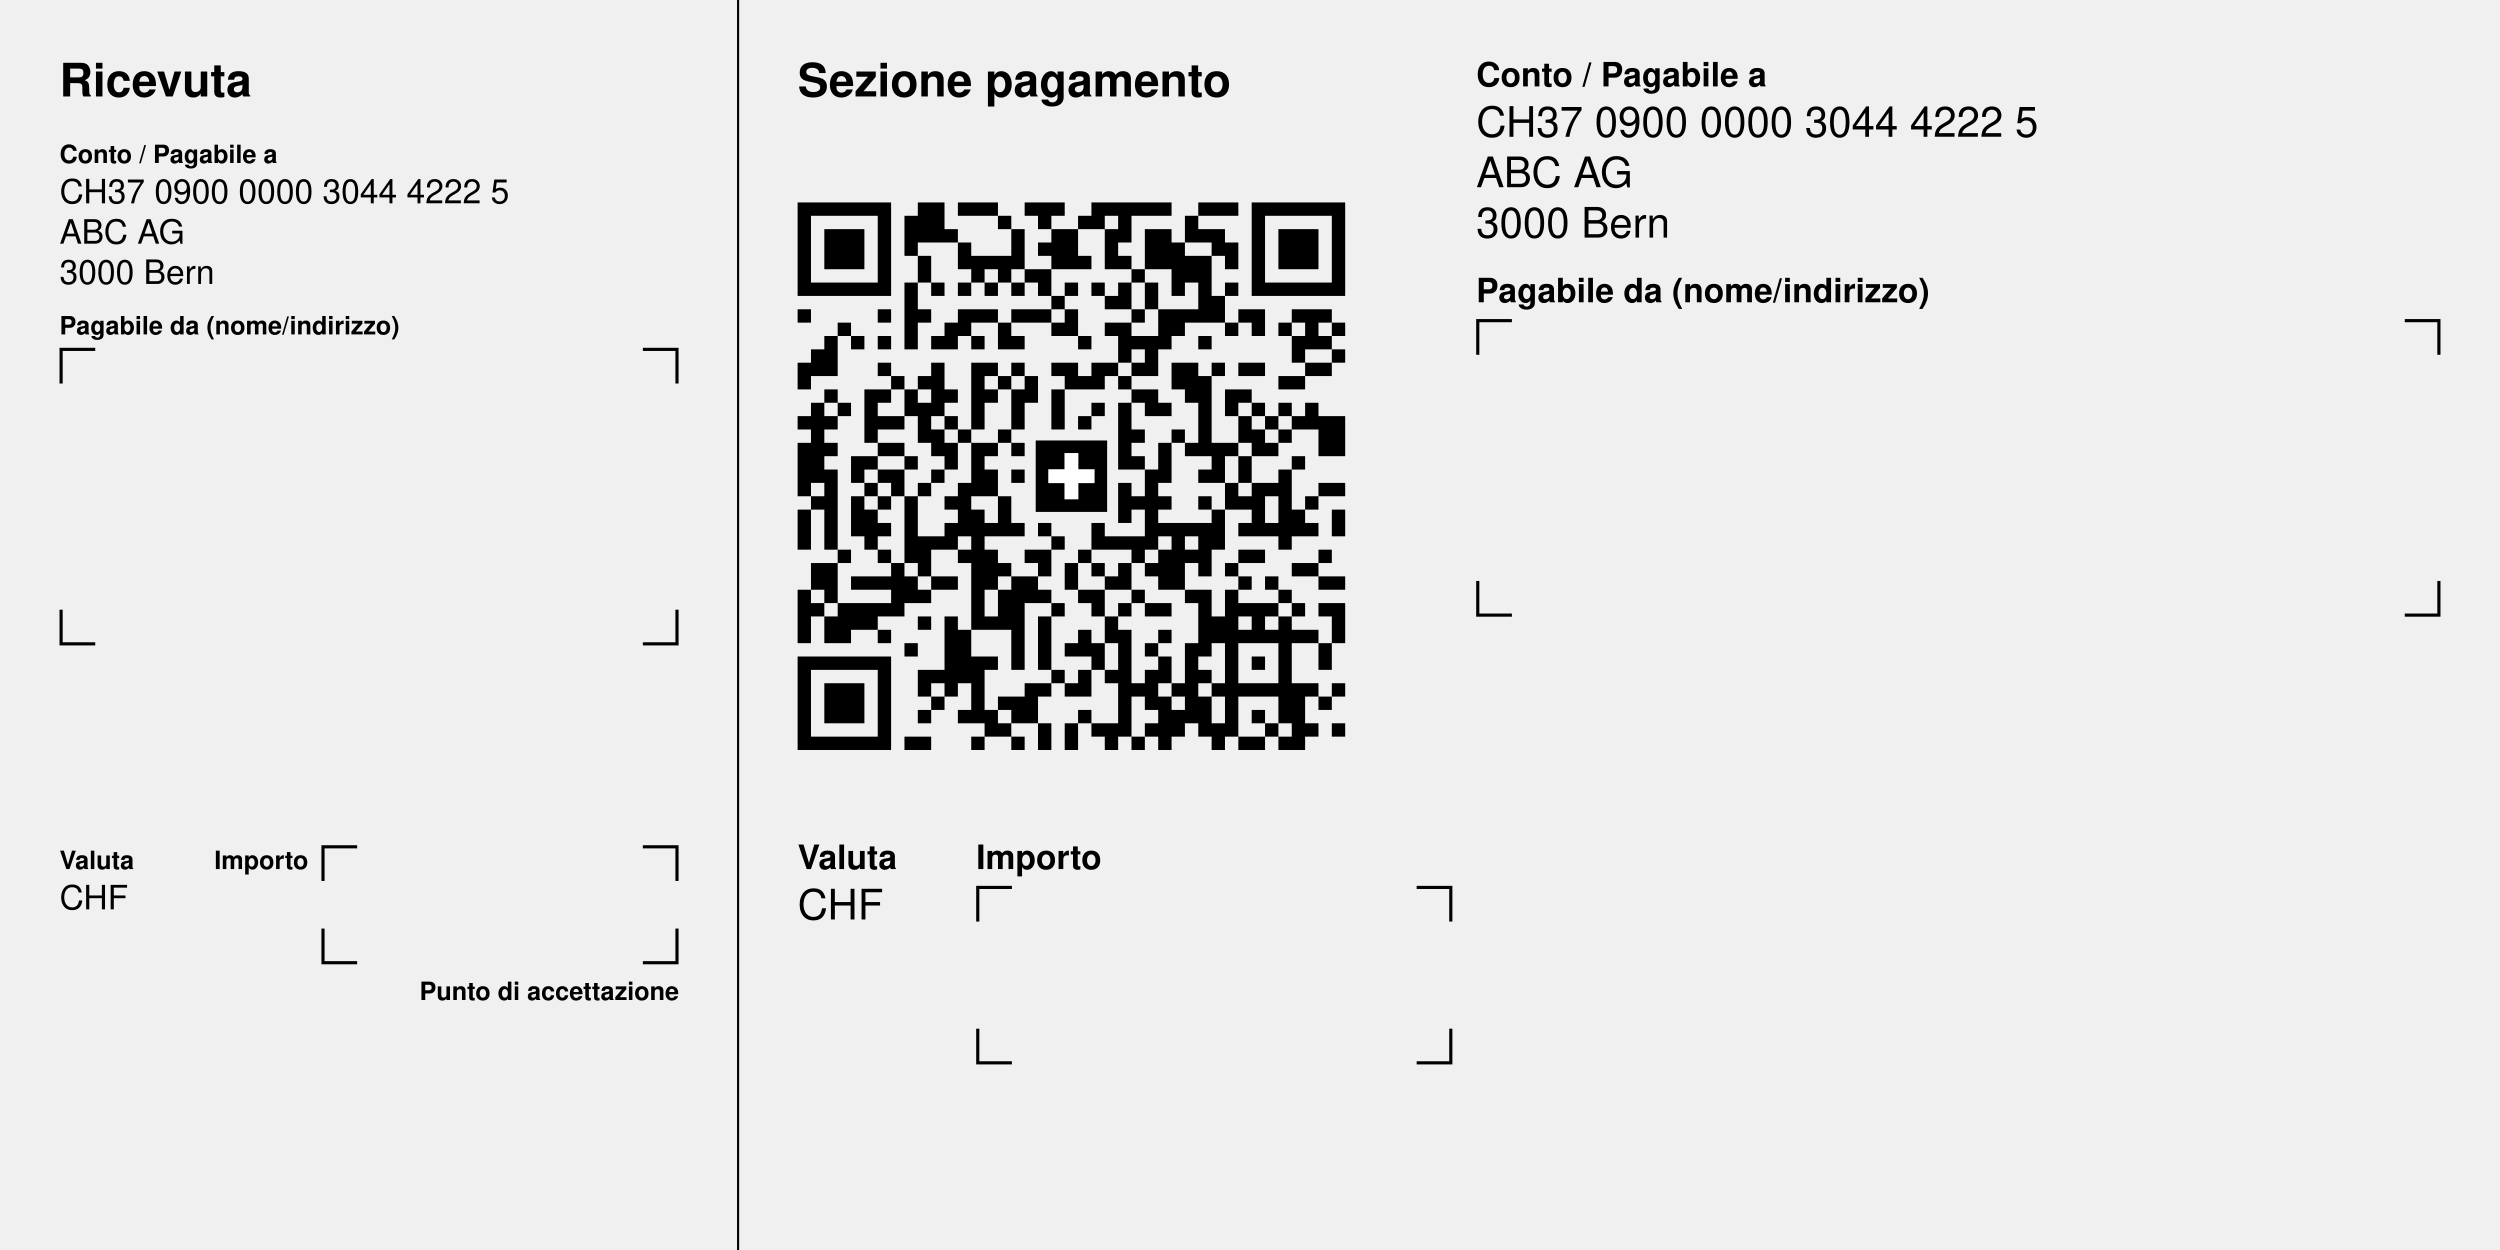
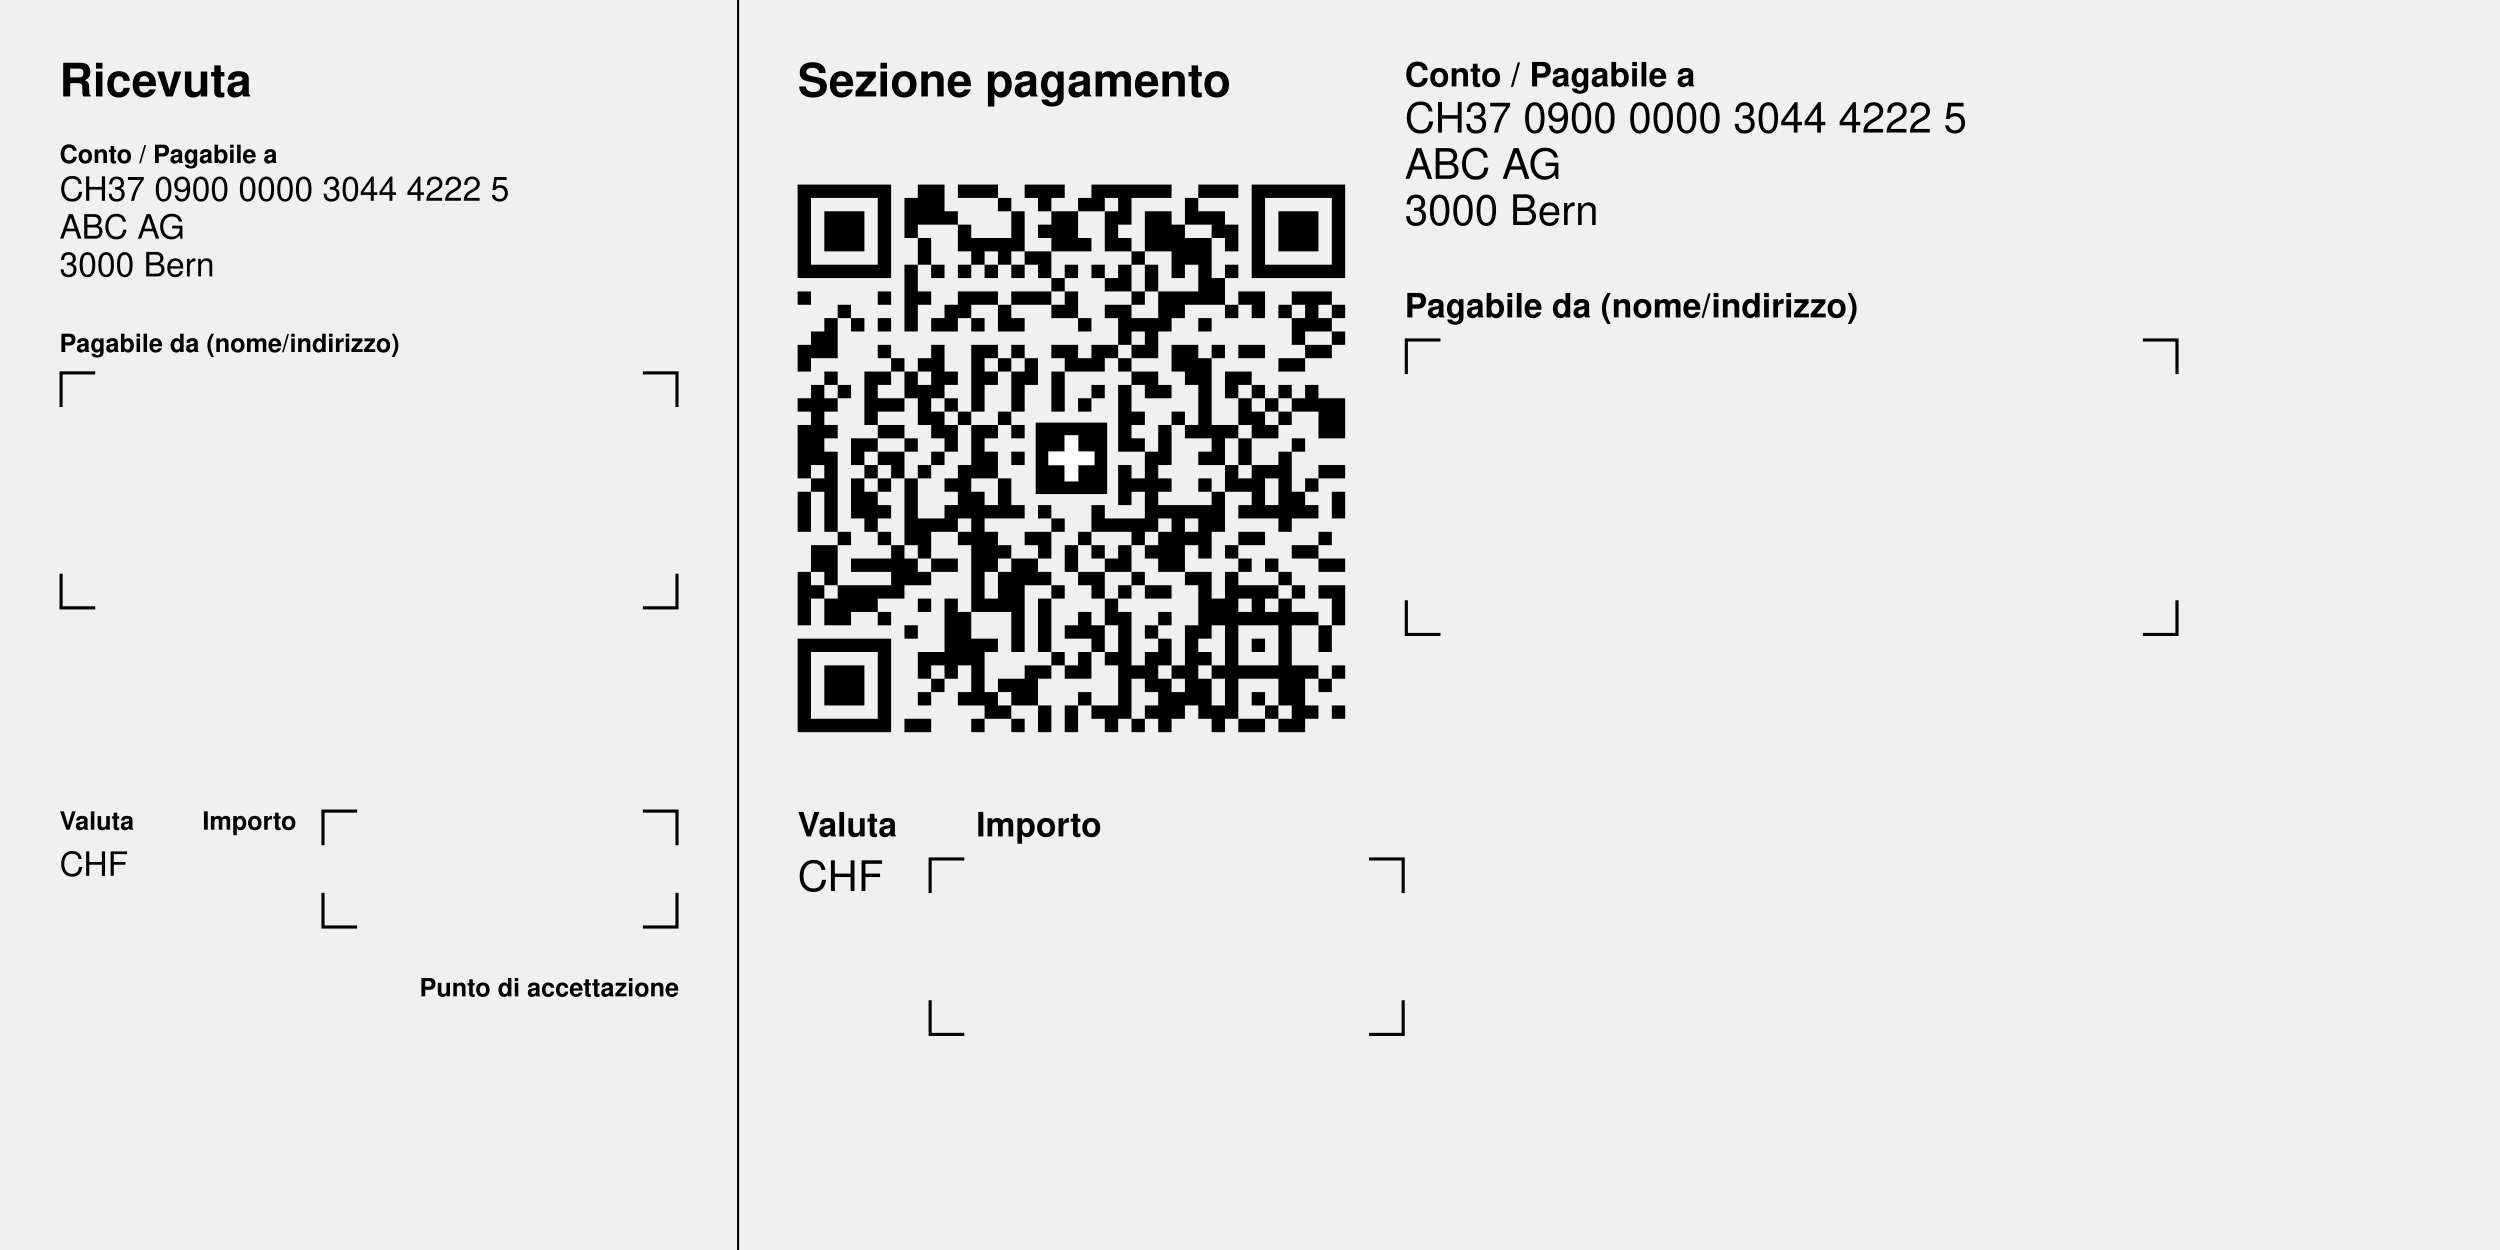
<svg xmlns="http://www.w3.org/2000/svg" width="210mm" height="105mm" version="1.1" viewBox="0 0 595.276 297.638">
  <g font-family="Helvetica,Arial,&quot;Liberation Sans&quot;" transform="translate(0 297.638)">
-     <g transform="translate(189.921 -119.055) scale(3.18)">
+     <g transform="translate(189.921 -0)">
+       <text x="0" y="-274.665" font-size="11" font-weight="bold">Sezione pagamento</text>
+     </g>
+     <g transform="translate(189.921 -123.307) scale(3.18)">
      <path d="M0,-41h7v1h-7zm9,0h2v3h-2zm3,0h3v1h-3zm5,0h3v1h-3zm5,0h6v1h-6zm8,0h3v1h-3z m4,0h7v1h-7zm-34,1h1v6h-1zm6,0h1v6h-1zm2,0h1v3h-1zm7,0h1v1h-1zm3,0h1v1h-1z m3,0h2v1h-2zm3,0h1v2h-1zm5,0h1v2h-1zm5,0h1v6h-1zm6,0h1v6h-1zm-38,1h3v3h-3z m9,0h1v1h-1zm5,0h1v3h-1zm3,0h2v3h-2zm4,0h1v3h-1zm3,0h2v3h-2zm4,0h2v1h-2z m6,0h3v3h-3zm-24,1h1v2h-1zm6,0h1v1h-1zm10,0h1v4h-1zm3,0h2v1h-2zm-22,1h1v2h-1z m4,0h3v1h-3zm8,0h1v1h-1zm3,0h1v1h-1zm5,0h2v2h-2zm3,0h1v1h-1zm-19,1h1v1h-1z m2,0h1v1h-1zm2,0h2v1h-2zm8,0h1v1h-1zm-24,1h5v1h-5zm7,0h1v5h-1zm2,0h1v1h-1z m2,0h1v1h-1zm2,0h1v1h-1zm2,0h1v1h-1zm2,0h1v1h-1zm2,0h1v1h-1zm2,0h1v1h-1z m2,0h1v2h-1zm2,0h1v2h-1zm4,0h1v3h-1zm2,0h1v1h-1zm3,0h5v1h-5zm-16,1h1v1h-1z m4,0h1v1h-1zm8,0h1v2h-1zm-31,1h1v1h-1zm6,0h1v1h-1zm3,0h1v1h-1zm3,0h3v1h-3z m4,0h3v1h-3zm4,0h1v2h-1zm5,0h1v1h-1zm2,0h2v2h-2zm2,0h1v1h-1zm4,0h2v1h-2z m4,0h3v1h-3zm-34,1h1v1h-1zm8,0h2v1h-2zm4,0h1v2h-1zm4,0h1v1h-1zm4,0h2v1h-2z m9,0h1v1h-1zm2,0h1v1h-1zm2,0h1v1h-1zm2,0h1v2h-1zm2,0h1v1h-1zm-38,1h1v3h-1z m2,0h1v1h-1zm2,0h1v1h-1zm4,0h2v1h-2zm3,0h1v1h-1zm3,0h1v1h-1zm5,0h1v1h-1z m3,0h4v1h-4zm6,0h1v1h-1zm7,0h1v2h-1zm2,0h1v1h-1zm-38,1h1v2h-1zm23,0h1v1h-1z m2,0h1v2h-1zm14,0h1v1h-1zm-40,1h1v2h-1zm6,0h1v1h-1zm4,0h1v4h-1zm3,0h1v5h-1z m1,0h1v1h-1zm2,0h1v1h-1zm3,0h2v1h-2zm3,0h2v1h-2zm3,0h1v1h-1zm3,0h2v2h-2z m3,0h1v1h-1zm2,0h2v1h-2zm5,0h2v1h-2zm-31,1h1v1h-1zm2,0h1v1h-1zm6,0h1v1h-1z m2,0h1v2h-1zm3,0h3v1h-3zm4,0h1v1h-1zm6,0h1v6h-1zm6,0h2v1h-2zm-34,1h1v1h-1z m3,-0h1v4h-1zm1,0h1v1h-1zm2,0h1v2h-1zm3,0h1v1h-1zm3,0h1v1h-1zm2,0h1v3h-1z m3,0h1v3h-1zm6,0h2v1h-2zm4,0h1v1h-1zm3,0h2v1h-2zm-31,1h1v6h-1zm2,0h1v1h-1z m6,-0h1v3h-1zm13,0h1v1h-1zm2,0h1v5h-1zm2,0h2v1h-2zm6,0h1v1h-1zm2,0h1v1h-1z m2,0h1v1h-1zm2,0h1v2h-1zm-38,1h1v1h-1zm2,0h1v1h-1zm4,0h2v1h-2zm5,0h1v1h-1z m10,0h1v1h-1zm12,-0h1v2h-1zm2,0h1v1h-1zm2,0h1v1h-1zm2,0h2v3h-2zm-29,1h1v2h-1z m2,-0h1v1h-1zm3,0h1v1h-1zm10,0h1v1h-1zm3,0h1v1h-1zm6,0h1v2h-1zm2,-0h1v1h-1z m-36,1h1v4h-1zm2,0h1v1h-1zm4,0h2v1h-2zm5,0h1v2h-1zm2,-0h1v4h-1zm1,0h1v1h-1z m2,0h1v1h-1zm11,-0h1v3h-1zm2,0h1v1h-1zm2,-0h1v3h-1zm1,0h1v1h-1zm3,0h1v1h-1z m-31,1h2v1h-2zm4,0h1v1h-1zm17,0h1v1h-1zm8,-0h1v2h-1zm4,0h1v1h-1zm-35,1h1v6h-1z m2,-0h1v1h-1zm2,0h2v1h-2zm4,0h1v1h-1zm4,0h1v2h-1zm2,0h1v1h-1zm10,0h1v6h-1z m4,-0h1v1h-1zm6,0h1v6h-1zm-31,1h1v1h-1zm2,0h1v1h-1zm2,0h1v1h-1zm3,0h1v4h-1z m12,0h1v3h-1zm8,0h1v2h-1zm2,0h1v4h-1zm1,0h1v1h-1zm4,0h2v1h-2zm-38,1h1v1h-1z m3,0h1v3h-1zm2,0h1v1h-1zm2,0h1v5h-1zm3,0h1v1h-1zm4,0h1v3h-1zm10,0h1v1h-1z m2,0h1v1h-1zm3,0h1v1h-1zm3,0h1v1h-1zm5,0h1v1h-1zm-38,1h1v3h-1zm5,0h1v3h-1z m8,0h1v9h-1zm18,0h1v3h-1zm6,0h1v2h-1zm3,0h1v2h-1zm-34,1h1v1h-1zm5,0h1v2h-1z m3,0h1v1h-1zm2,0h1v1h-1zm2,0h1v1h-1zm4,0h1v2h-1zm5,0h4v1h-4zm6,0h1v1h-1z m2,0h1v1h-1zm3,0h1v1h-1zm-29,1h1v3h-1zm1,0h1v1h-1zm9,0h1v1h-1zm4,0h3v1h-3z m5,0h1v4h-1zm2,0h1v3h-1zm-27,1h1v1h-1zm3,0h1v1h-1zm6,0h1v1h-1zm2,0h1v3h-1z m3,0h2v1h-2zm4,0h1v1h-1zm4,0h1v1h-1zm2,0h1v3h-1zm2,0h1v1h-1zm4,0h2v1h-2z m6,0h1v1h-1zm-38,1h2v2h-2zm6,0h1v4h-1zm8,0h1v1h-1zm3,0h1v1h-1zm2,0h1v2h-1z m2,0h1v1h-1zm2,0h1v2h-1zm2,0h1v1h-1zm6,0h1v1h-1zm5,0h2v1h-2zm-33,1h3v1h-3z m4,0h1v2h-1zm2,0h2v1h-2zm6,0h1v7h-1zm1,0h1v2h-1zm6,0h1v1h-1zm10,0h1v1h-1z m2,0h1v1h-1zm4,0h2v1h-2zm-39,1h1v4h-1zm2,0h1v1h-1zm7,0h1v1h-1zm6,0h1v3h-1z m3,0h1v1h-1zm3,0h2v1h-2zm4,0h1v1h-1zm4,0h2v1h-2zm3,0h1v11h-1zm4,0h1v1h-1z m-35,1h1v1h-1zm2,0h3v2h-3zm3,0h1v1h-1zm13,0h1v1h-1zm3,0h1v1h-1zm2,0h1v1h-1z m2,0h2v1h-2zm4,0h1v4h-1zm3,-0h3v1h-3zm4,0h1v1h-1zm2,0h2v1h-2zm-37,1h1v2h-1z m7,0h1v1h-1zm2,0h1v6h-1zm3,-0h1v1h-1zm4,0h1v4h-1zm5,-0h1v2h-1zm8,0h1v2h-1z m3,0h1v2h-1zm2,0h1v8h-1zm4,0h1v2h-1zm-37,1h1v1h-1zm3,0h1v1h-1zm6,0h1v4h-1z m9,0h1v2h-1zm3,0h1v8h-1zm3,0h1v1h-1zm6,0h1v1h-1zm2,0h1v1h-1zm2,0h2v1h-2z m-29,1h1v1h-1zm12,0h1v1h-1zm2,0h1v2h-1zm4,0h1v1h-1zm3,0h1v6h-1zm10,0h1v2h-1z m-39,1h7v1h-7zm13,0h1v5h-1zm1,0h1v1h-1zm13,0h1v2h-1zm7,0h1v1h-1zm-34,1h1v6h-1z m6,0h1v6h-1zm3,-0h2v1h-2zm10,0h1v1h-1zm2,0h1v2h-1zm2,-0h1v1h-1zm3,0h1v3h-1z m4,-0h1v1h-1zm-28,1h3v3h-3zm7,-0h1v1h-1zm8,0h1v3h-1zm1,-0h1v1h-1zm2,0h1v1h-1z m5,0h1v1h-1zm3,0h1v1h-1zm3,0h1v1h-1zm2,0h3v1h-3zm4,0h1v5h-1zm1,0h1v1h-1z m2,0h1v1h-1zm-30,1h1v1h-1zm5,0h2v1h-2zm12,0h1v4h-1zm3,0h1v3h-1zm9,0h1v1h-1z m-30,1h1v1h-1zm3,0h1v1h-1zm2,0h1v2h-1zm2,0h1v1h-1zm5,0h1v1h-1zm7,0h1v2h-1z m6,0h1v1h-1zm-19,1h1v1h-1zm3,0h1v2h-1zm2,0h1v2h-1zm2,0h2v1h-2zm4,0h1v1h-1z m5,0h1v2h-1zm4,0h1v1h-1zm3,0h1v1h-1zm2,0h1v1h-1zm-39,1h5v1h-5zm7,0h2v1h-2z m5,0h1v1h-1zm3,0h1v1h-1zm7,0h1v1h-1zm2,0h1v1h-1zm8,0h2v1h-2zm3,0h1v1h-1z" fill="#000000" />
    </g>
-     <g transform="translate(189.921 -119.055)">
+     <g transform="translate(189.921 -123.307)">
      <path d="M56.693,-73.701h17.008v17.008h-17.008z" fill="#000000" />
      <path d="M63.543,-70.709h3.307v11.024h-3.307zm-3.858,3.858h11.024v3.307h-11.024z" fill="#ffffff" />
    </g>
    <g transform="translate(189.921 -0)">
-       <text x="0" y="-274.665" font-size="11" font-weight="bold">Sezione pagamento</text>
-       <text x="0" y="-90.709" font-size="8" font-weight="bold">Valuta</text>
-       <text x="0" y="-78.709" font-size="10">CHF</text>
+       <text x="0" y="-98.482" font-size="8" font-weight="bold">Valuta</text>
+       <text x="0" y="-85.482" font-size="10">CHF</text>
+       <text x="42.52" y="-98.482" font-size="8" font-weight="bold">Importo</text>
+       <path d="M31.556,-59.466l0,8.129l8.129,0m96.378,0l8.129,0l0,-8.129m0,-25.512l0,-8.129l-8.129,0m-96.378,0l-8.129,0l0,8.129" stroke="#000000" stroke-width="0.75" fill="none" />
    </g>
-     <g transform="translate(232.441 -0)">
-       <text x="0" y="-90.709" font-size="8" font-weight="bold">Importo</text>
-       <path d="M0.375,-52.693l0,8.129l8.129,0m96.378,0l8.129,0l0,-8.129m0,-25.512l0,-8.129l-8.129,0m-96.378,0l-8.129,0l0,8.129" stroke="#000000" stroke-width="0.75" fill="none" />
-     </g>
-     <g transform="translate(351.496 -0)">
+     <g transform="translate(334.488 -0)">
      <text x="0" y="-277.065" font-size="8" font-weight="bold">Conto / Pagabile a</text>
-       <text x="0" y="-265.065" font-size="10">CH37 0900 0000 3044 4222 5</text>
-       <text x="0" y="-253.065" font-size="10">ABC AG</text>
-       <text x="0" y="-241.065" font-size="10">3000 Bern</text>
-       <text x="0" y="-225.665" font-size="8" font-weight="bold">Pagabile da (nome/indirizzo)</text>
-       <path d="M0.375,-159.302l0,8.129l8.129,0m212.598,0l8.129,0l0,-8.129m0,-53.858l0,-8.129l-8.129,0m-212.598,0l-8.129,0l0,8.129" stroke="#000000" stroke-width="0.75" fill="none" />
+       <text x="0" y="-266.065" font-size="10">CH37 0900 0000 3044 4222 5</text>
+       <text x="0" y="-255.065" font-size="10">ABC AG</text>
+       <text x="0" y="-244.065" font-size="10">3000 Bern</text>
+       <text x="0" y="-222.065" font-size="8" font-weight="bold">Pagabile da (nome/indirizzo)</text>
+       <path d="M0.375,-154.702l0,8.129l8.129,0m167.244,0l8.129,0l0,-8.129m0,-53.858l0,-8.129l-8.129,0m-167.244,0l-8.129,0l0,8.129" stroke="#000000" stroke-width="0.75" fill="none" />
    </g>
    <g transform="translate(14.173 -0)">
      <text x="0" y="-274.665" font-size="11" font-weight="bold">Ricevuta</text>
      <text x="0" y="-258.822" font-size="6" font-weight="bold">Conto / Pagabile a</text>
-       <text x="0" y="-249.222" font-size="8">CH37 0900 0000 3044 4222 5</text>
-       <text x="0" y="-239.622" font-size="8">ABC AG</text>
-       <text x="0" y="-230.022" font-size="8">3000 Bern</text>
-       <text x="0" y="-218.022" font-size="6" font-weight="bold">Pagabile da (nome/indirizzo)</text>
-       <path d="M0.375,-152.46l0,8.129l8.129,0m130.394,0l8.129,0l0,-8.129m0,-53.858l0,-8.129l-8.129,0m-130.394,0l-8.129,0l0,8.129" stroke="#000000" stroke-width="0.75" fill="none" />
-       <text x="0" y="-90.709" font-size="6" font-weight="bold">Valuta</text>
-       <text x="0" y="-81.109" font-size="8">CHF</text>
+       <text x="0" y="-249.822" font-size="8">CH37 0900 0000 3044 4222 5</text>
+       <text x="0" y="-240.822" font-size="8">ABC AG</text>
+       <text x="0" y="-231.822" font-size="8">3000 Bern</text>
+       <text x="0" y="-213.822" font-size="6" font-weight="bold">Pagabile da (nome/indirizzo)</text>
+       <path d="M0.375,-161.033l0,8.129l8.129,0m130.394,0l8.129,0l0,-8.129m0,-39.685l0,-8.129l-8.129,0m-130.394,0l-8.129,0l0,8.129" stroke="#000000" stroke-width="0.75" fill="none" />
+       <text x="0" y="-100.082" font-size="6" font-weight="bold">Valuta</text>
+       <text x="0" y="-89.082" font-size="8">CHF</text>
+       <text x="34.016" y="-100.082" font-size="6" font-weight="bold">Importo</text>
+       <path d="M62.737,-85.039l0,8.129l8.129,0m68.031,0l8.129,0l0,-8.129m0,-11.339l0,-8.129l-8.129,0m-68.031,0l-8.129,0l0,8.129" stroke="#000000" stroke-width="0.75" fill="none" />
+       <text x="85.722" y="-60.397" font-size="6" font-weight="bold">Punto di accettazione</text>
    </g>
-     <g transform="translate(51.024 -0)">
-       <text x="0" y="-90.709" font-size="6" font-weight="bold">Importo</text>
-     </g>
-     <path d="M76.91,-76.535l0,8.129l8.129,0m68.031,0l8.129,0l0,-8.129m0,-11.339l0,-8.129l-8.129,0m-68.031,0l-8.129,0l0,8.129" stroke="#000000" stroke-width="0.75" fill="none" />
-     <text x="99.895" y="-59.528" font-size="6" font-weight="bold">Punto di accettazione</text>
    <path d="M175.748,-0l0,-297.638" stroke="#000000" stroke-width="0.5" fill="none" />
  </g>
</svg>
